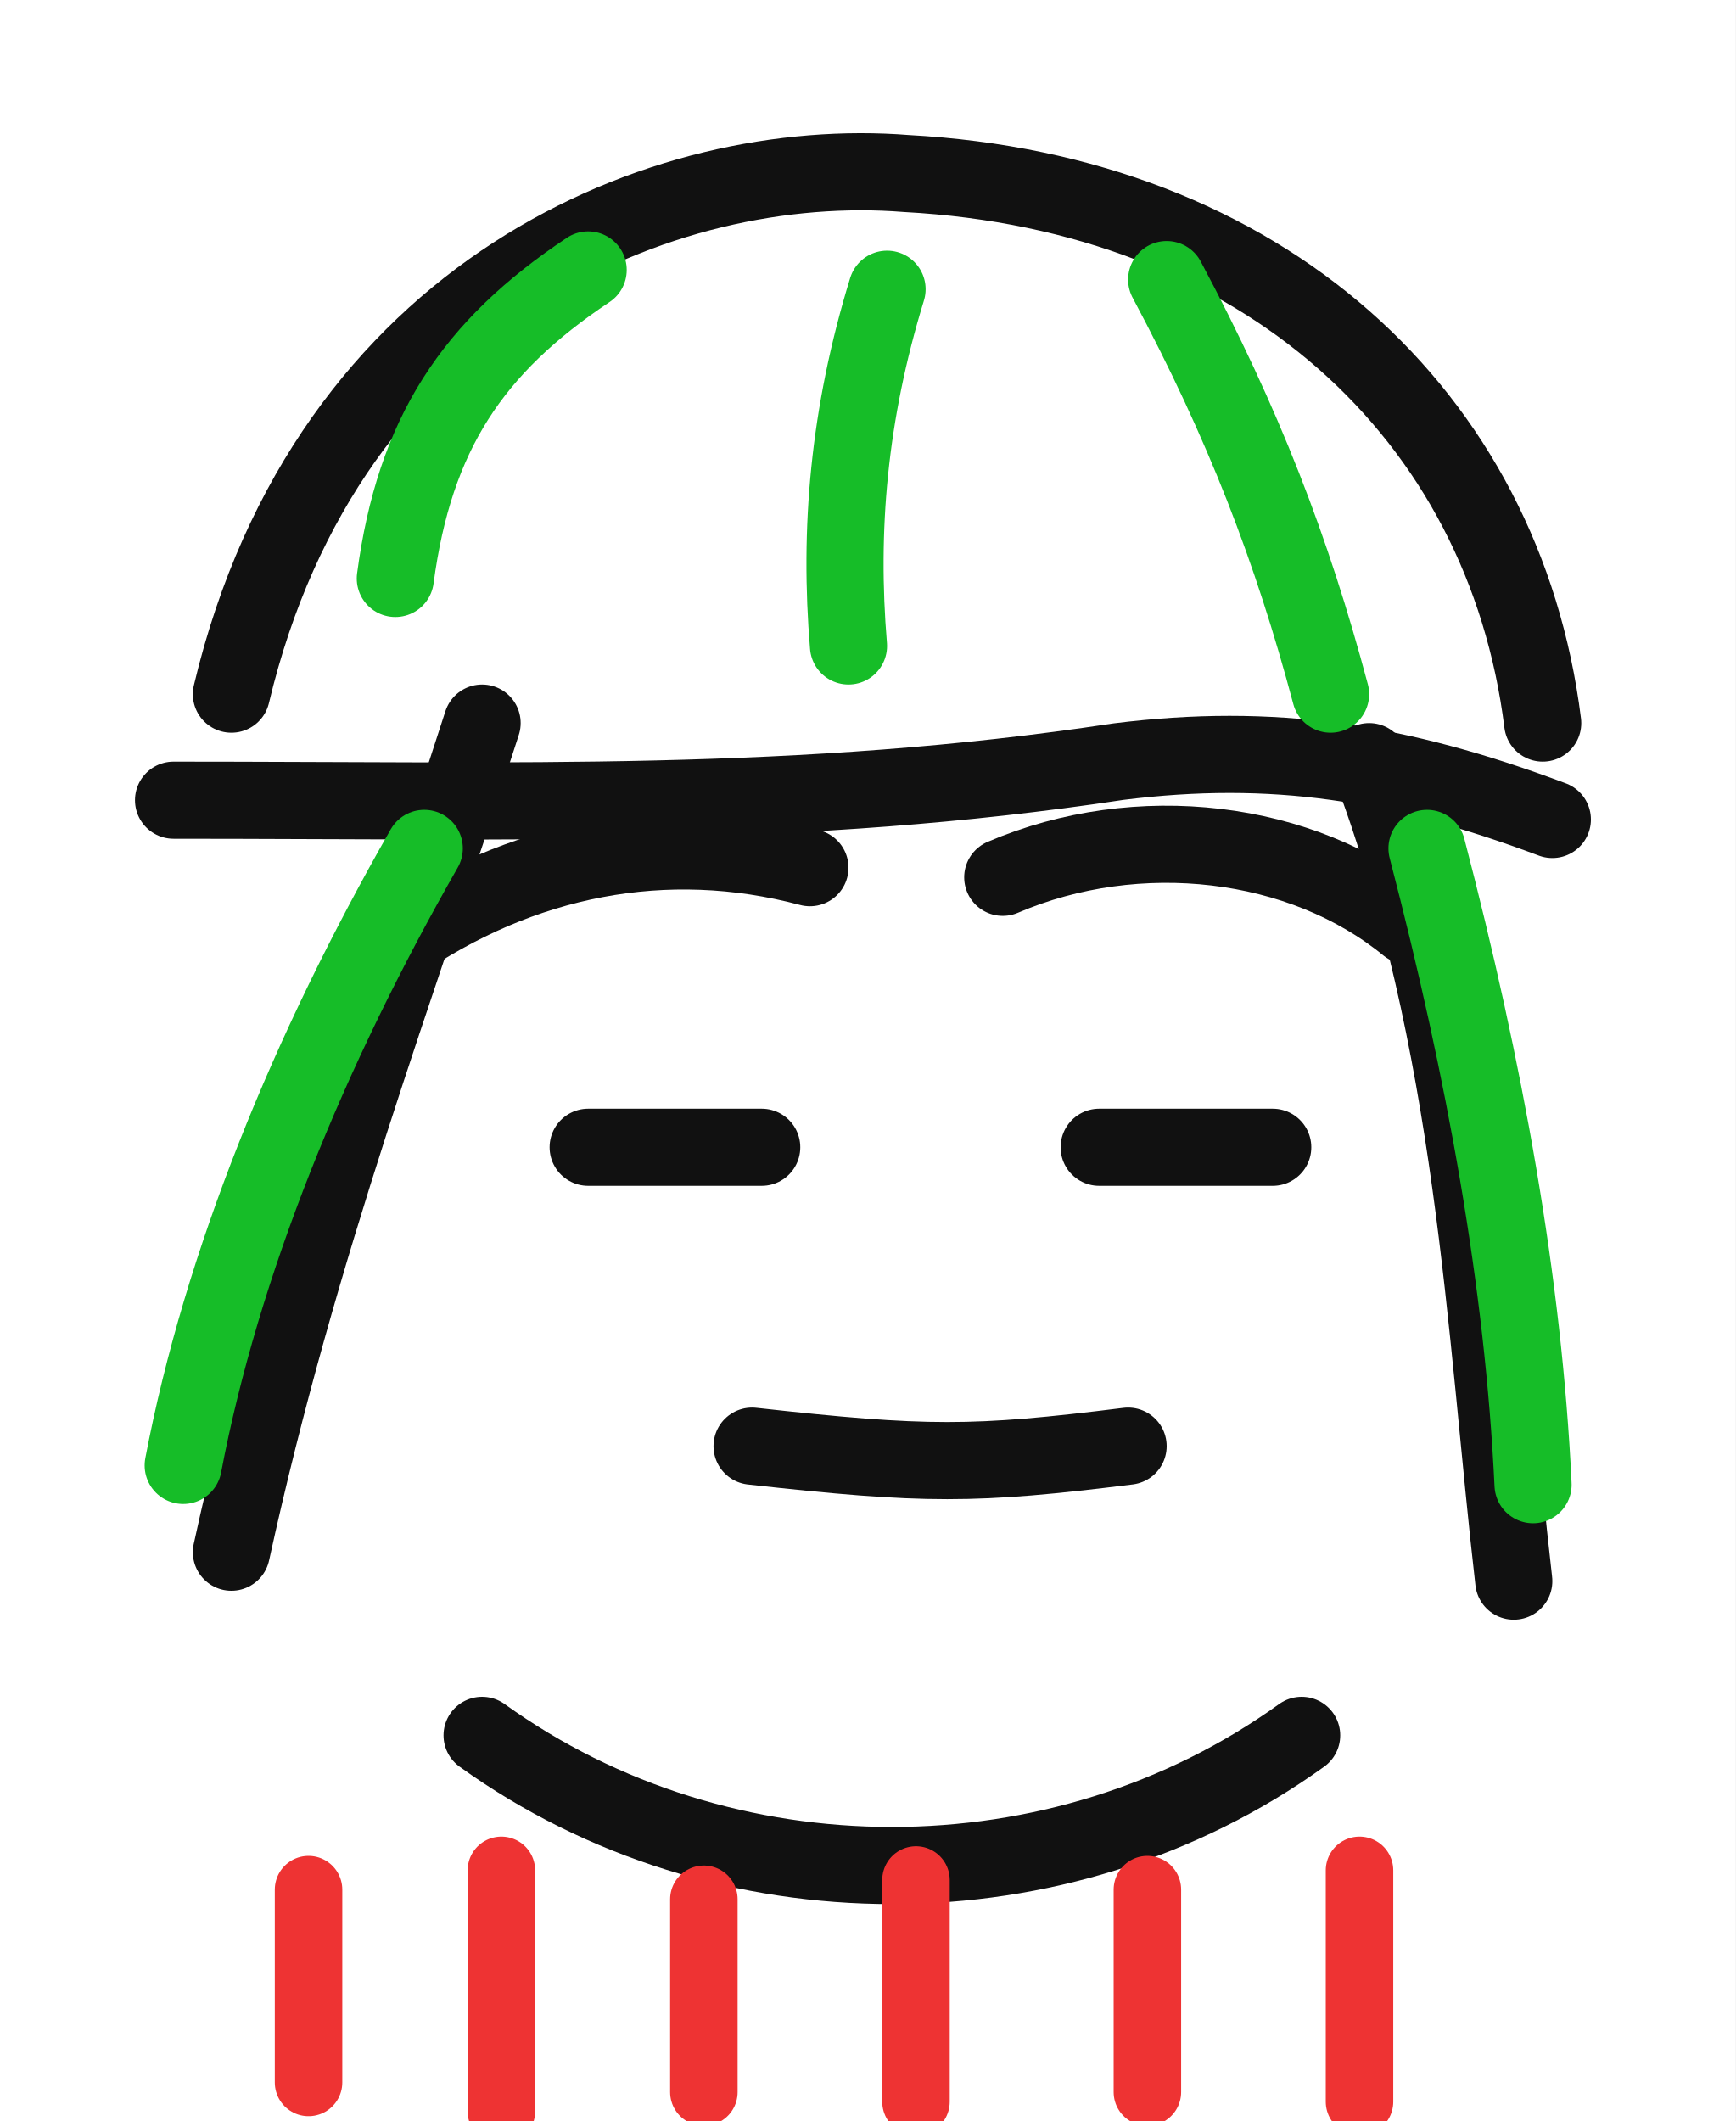
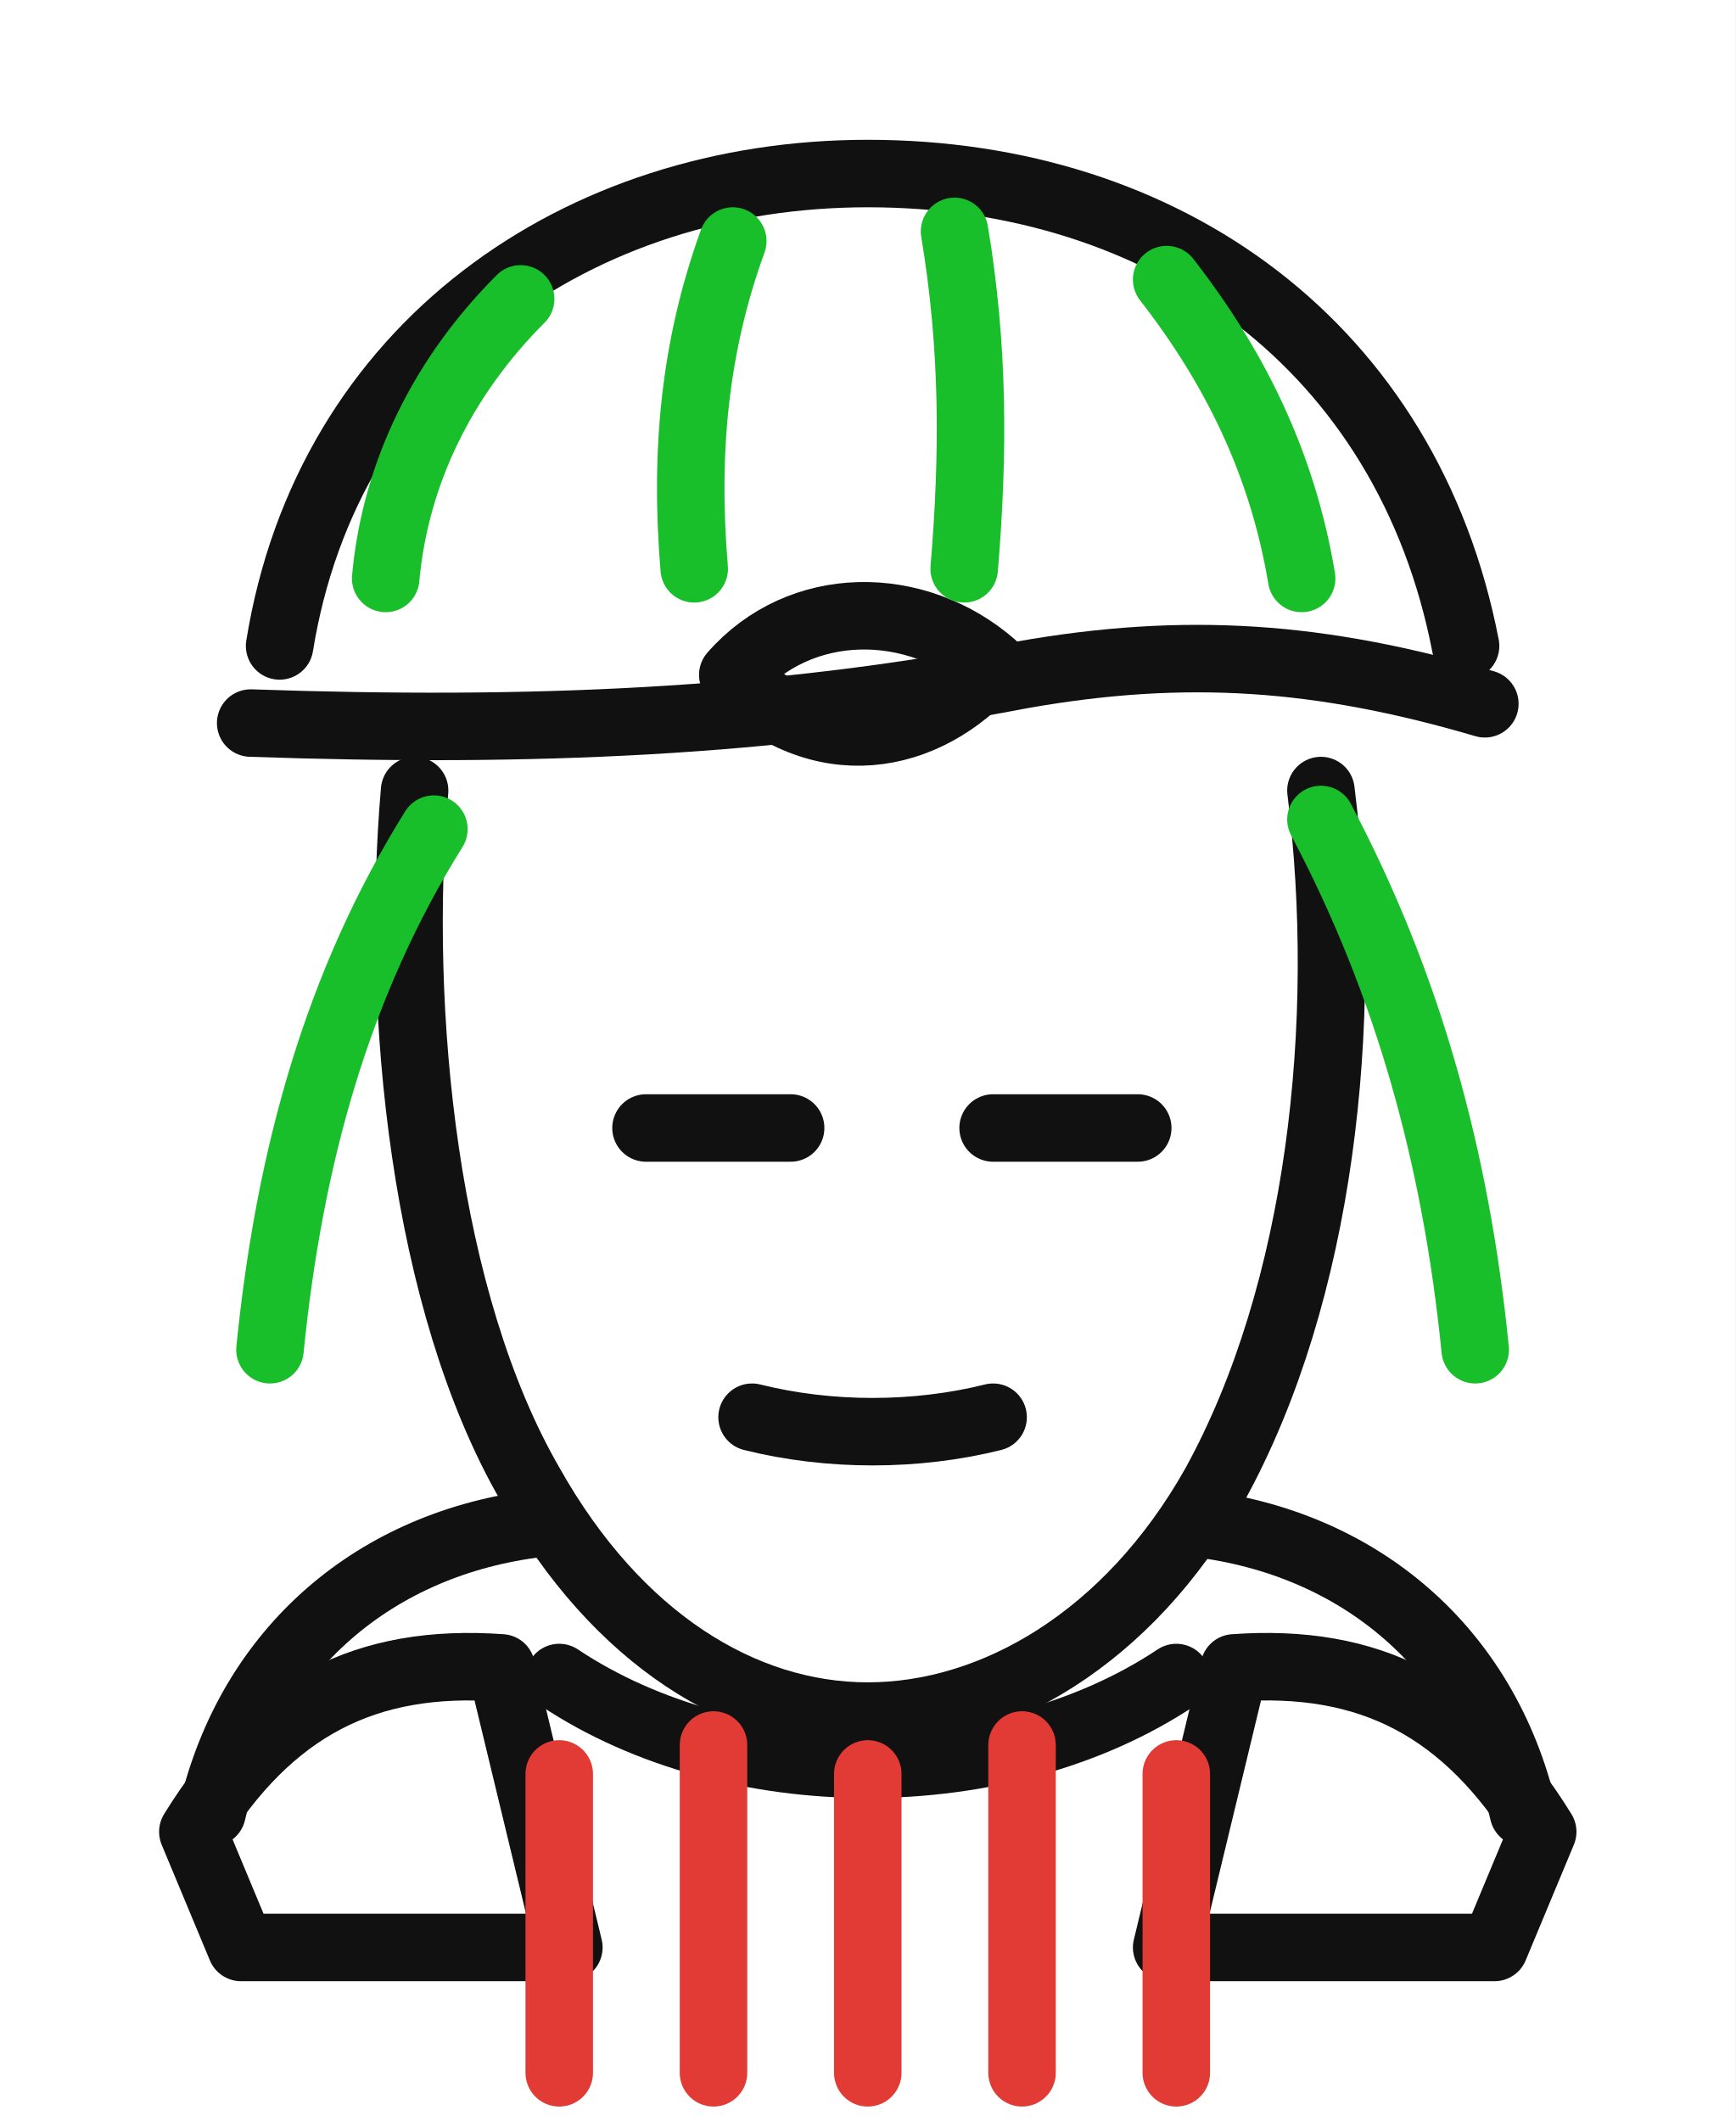
<svg xmlns="http://www.w3.org/2000/svg" viewBox="0 0 180 220">
-   <rect width="180" height="220" fill="white" />
-   <g fill="none" stroke="#111" stroke-width="8" stroke-linecap="round" stroke-linejoin="round">
-     <path d="M24 72c10-42 45-56 70-54 37 2 62 25 66 57" />
-     <path d="M18 83c36 0 65 1 98-4 16-2 29 0 45 6" />
-     <path d="M50 75c-9 28-19 54-26 86" />
-     <path d="M142 79c11 29 12 59 15 85" />
-     <path d="M41 98c13-9 28-12 43-8" />
-     <path d="M104 91c14-6 31-4 42 5" />
-     <path d="M61 119h18" />
-     <path d="M114 119h18" />
-     <path d="M78 150c18 2 23 2 39 0" />
-     <path d="M50 180c25 18 60 18 85 0" />
+   <rect width="180" height="220" fill="#fff" />
+   <g fill="none" stroke="#111" stroke-width="7" stroke-linecap="round" stroke-linejoin="round">
+     <path d="M29 67c5-31 31-49 61-49 31 0 56 18 62 49" />
+     <path d="M26 75c29 1 54 0 80-5 17-3 31-2 48 3" />
+     <path d="M76 70c7-8 19-8 27-1-7 8-18 10-27 1Z" />
+     <path d="M43 82c-2 23 1 53 12 72 9 16 22 24 35 24s27-8 36-24c11-20 14-48 11-72" />
+     <path d="M22 188c4-17 17-28 34-30" />
+     <path d="M158 188c-4-17-17-28-34-30" />
+     <path d="M20 190c8-13 18-18 32-17l7 29H25Z" />
+     <path d="M160 190c-8-13-18-18-32-17l-7 29h34Z" />
+     <path d="M58 174c18 12 46 12 64 0" />
+     <path d="M67 117h15" />
+     <path d="M103 117h15" />
+     <path d="M78 147c8 2 17 2 25 0" />
  </g>
-   <g fill="none" stroke="#16bd28" stroke-width="8" stroke-linecap="round">
-     <path d="M61 28c-12 8-18 17-20 32" />
-     <path d="M92 30c-4 13-5 25-4 37" />
-     <path d="M121 29c8 15 13 28 17 43" />
-     <path d="M44 88c-12 21-21 43-25 64" />
-     <path d="M148 88c6 23 10 45 11 66" />
+   <g fill="none" stroke="#19bf2b" stroke-width="7" stroke-linecap="round">
+     <path d="M54 31c-8 8-13 18-14 29" />
+     <path d="M76 25c-4 11-5 22-4 34" />
+     <path d="M99 24c2 12 2 23 1 35" />
+     <path d="M121 29c7 9 12 19 14 31" />
+     <path d="M45 86c-10 16-15 34-17 54" />
+     <path d="M137 85c9 17 14 35 16 55" />
  </g>
-   <g fill="none" stroke="#e33" stroke-width="7" stroke-linecap="round">
-     <path d="M32 196v20" />
-     <path d="M52 194v25" />
-     <path d="M73 197v20" />
-     <path d="M95 195v23" />
-     <path d="M119 196v21" />
-     <path d="M141 194v24" />
+   <g fill="none" stroke="#e23a34" stroke-width="7" stroke-linecap="round">
+     <path d="M58 184v31" />
+     <path d="M74 181v34" />
+     <path d="M90 184v31" />
+     <path d="M106 181v34" />
+     <path d="M122 184v31" />
  </g>
</svg>
